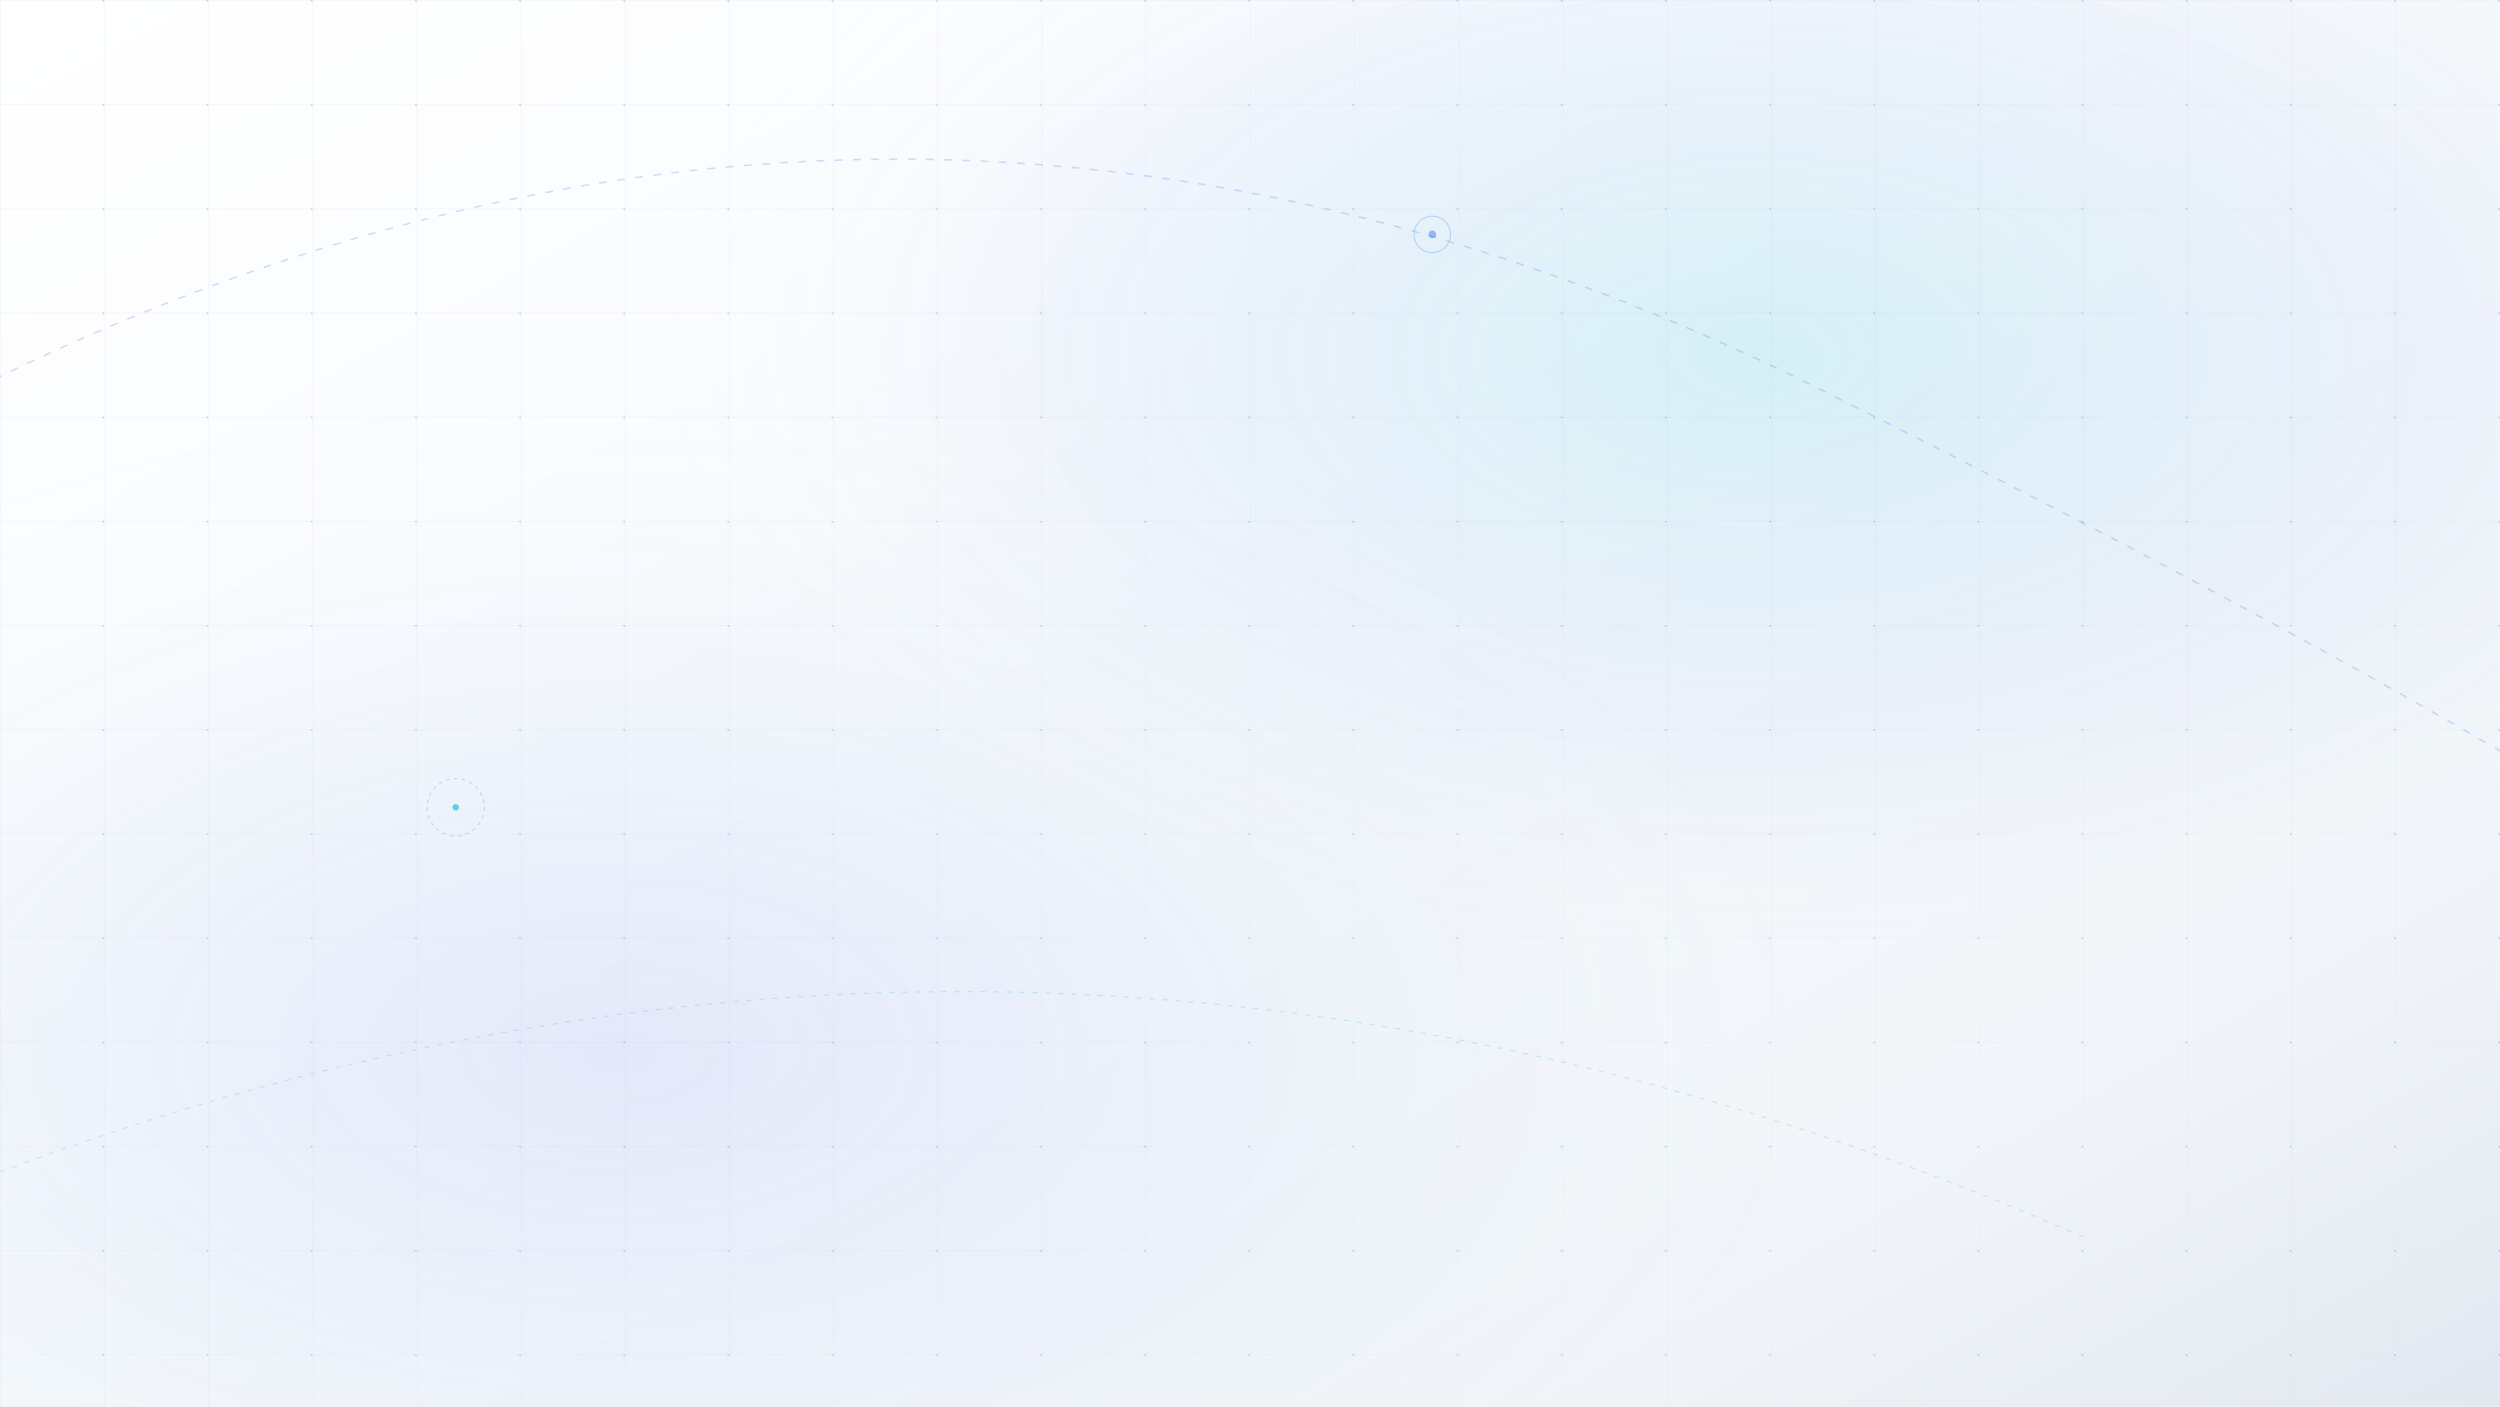
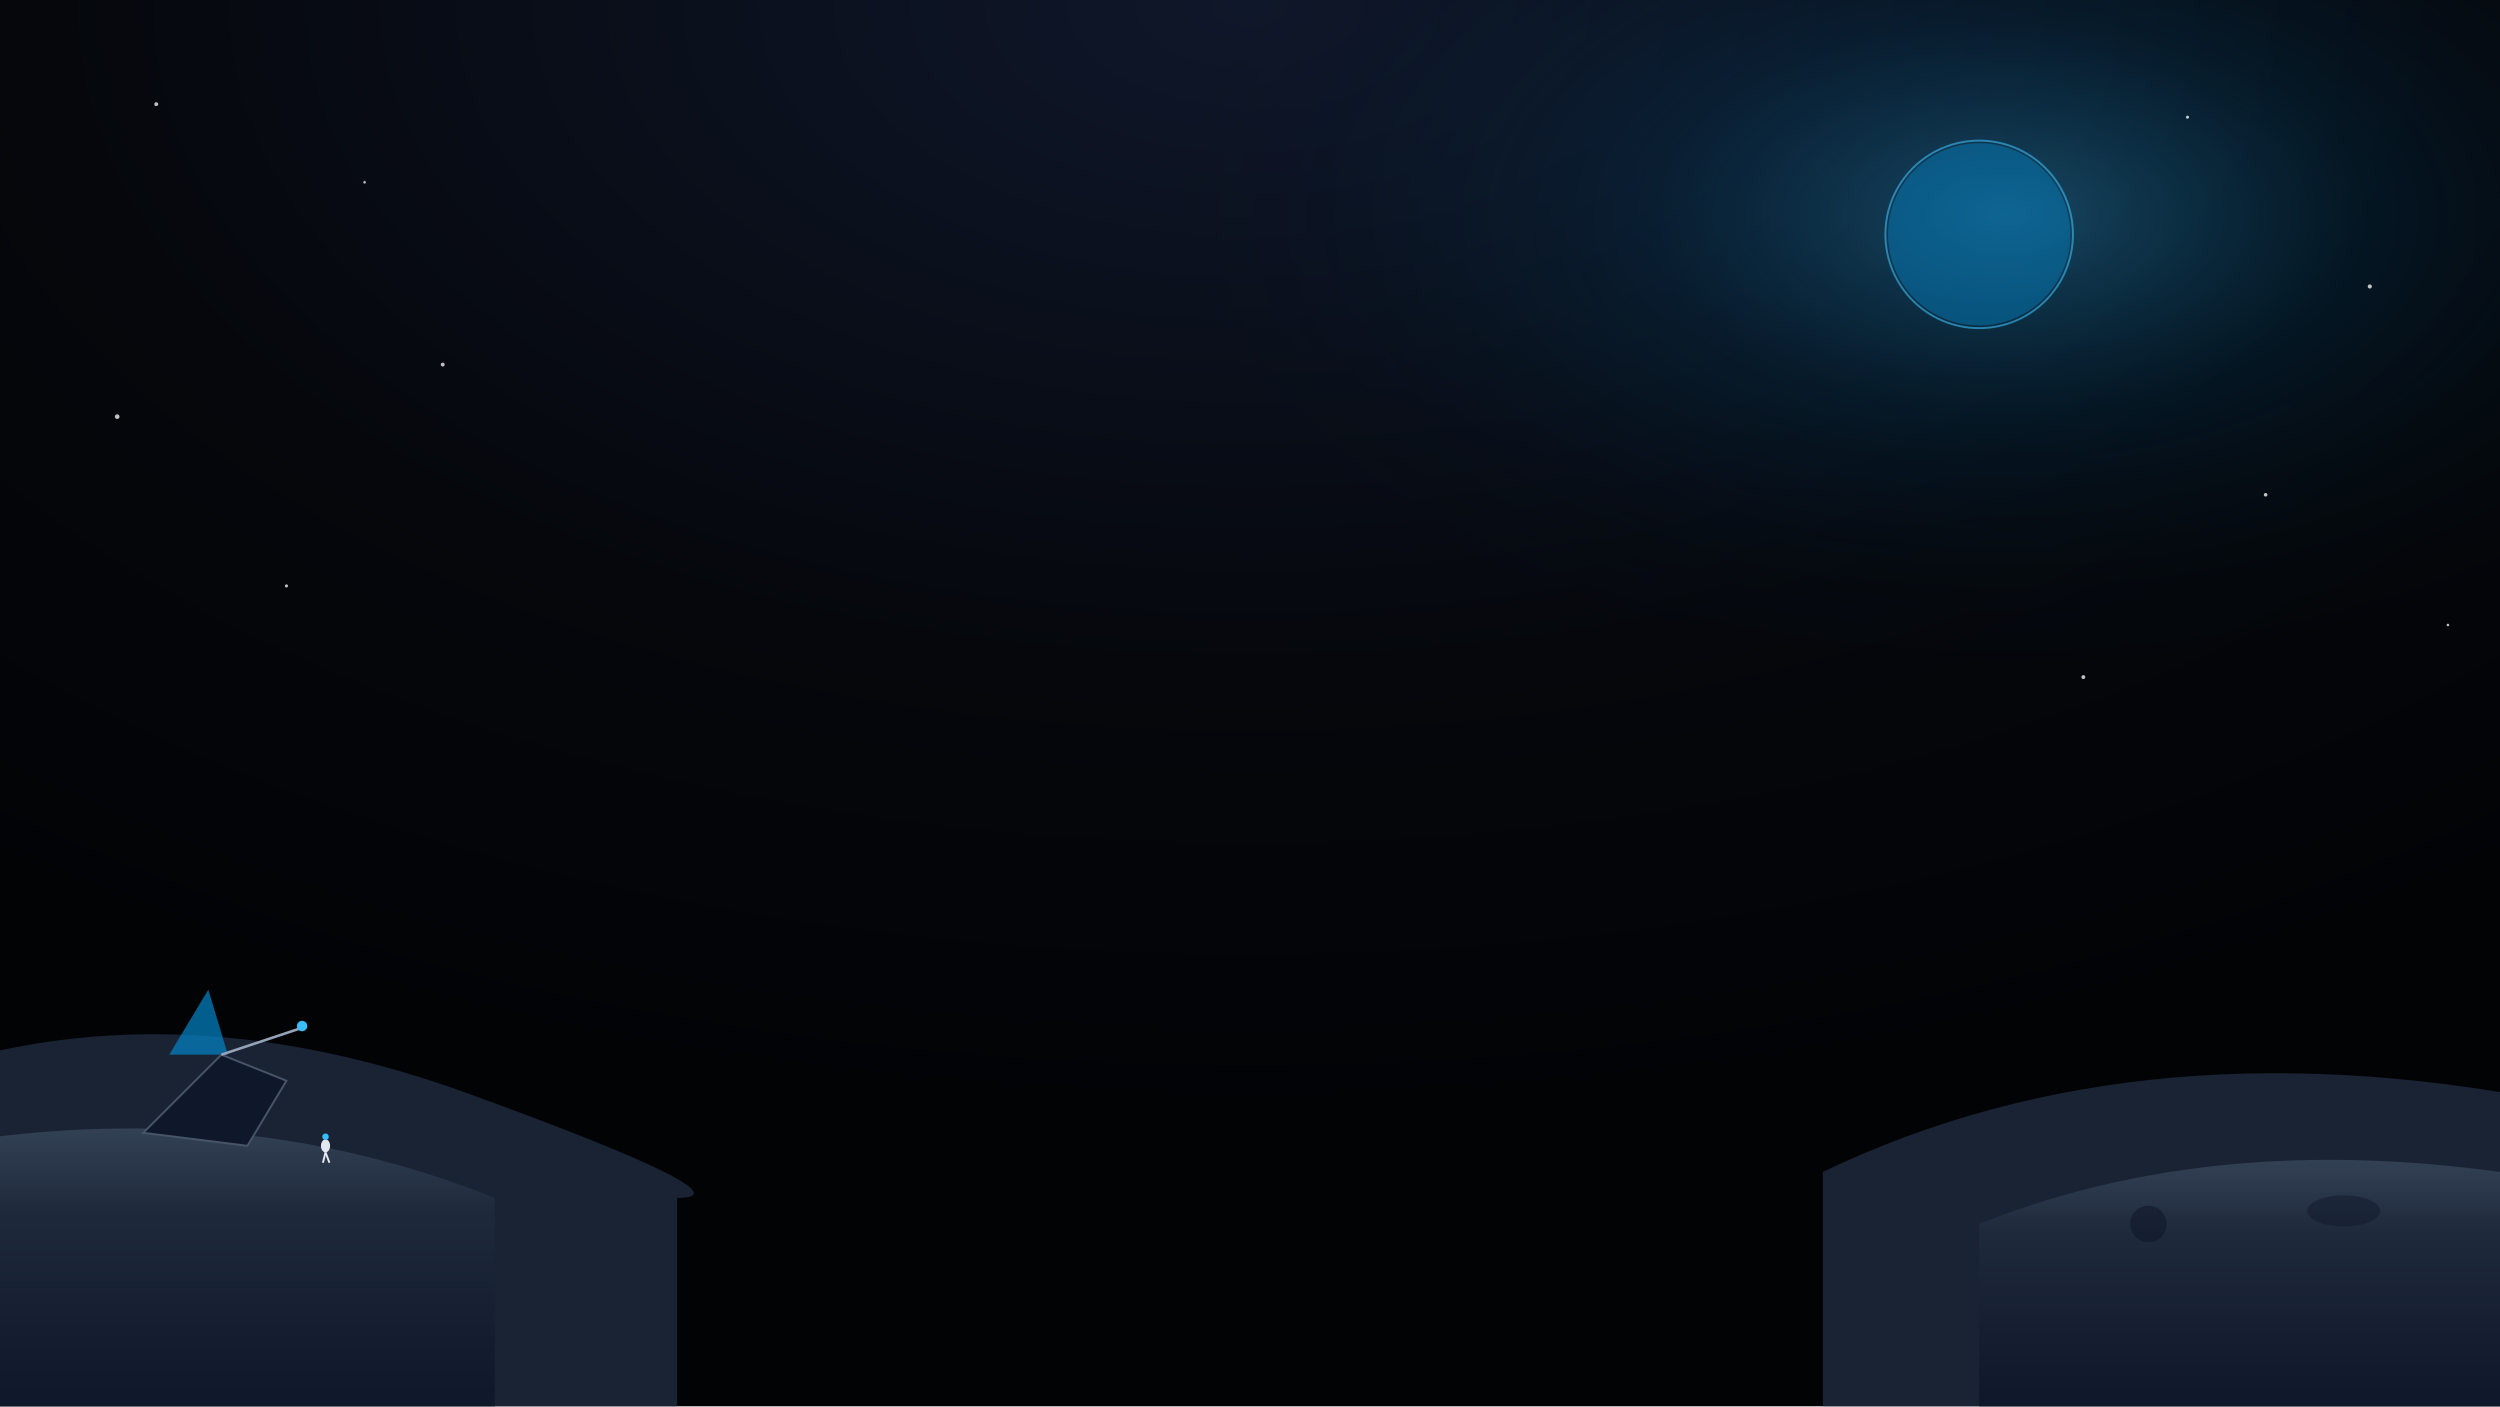
<svg xmlns="http://www.w3.org/2000/svg" viewBox="0 0 1920 1080" width="100%" height="100%">
  <defs>
-     <linearGradient id="bgGrad" x1="0%" y1="0%" x2="100%" y2="100%">
-       <stop offset="0%" stop-color="#ffffff" />
-       <stop offset="40%" stop-color="#f8fafc" />
-       <stop offset="80%" stop-color="#f1f5f9" />
-       <stop offset="100%" stop-color="#e2e8f0" />
+     <radialGradient id="skyGlow" cx="50%" cy="0%" r="80%">
+       <stop offset="0%" stop-color="#0f172a" />
+       <stop offset="60%" stop-color="#05070c" />
+       <stop offset="100%" stop-color="#020305" />
+     </radialGradient>
+     <radialGradient id="moonEarth" cx="80%" cy="15%" r="35%">
+       <stop offset="0%" stop-color="#38bdf8" stop-opacity="0.35" />
+       <stop offset="40%" stop-color="#0284c7" stop-opacity="0.12" />
+       <stop offset="100%" stop-color="#000000" stop-opacity="0" />
+     </radialGradient>
+     <linearGradient id="lunarGround" x1="0%" y1="0%" x2="0%" y2="100%">
+       <stop offset="0%" stop-color="#334155" />
+       <stop offset="30%" stop-color="#1e293b" />
+       <stop offset="100%" stop-color="#0f172a" />
    </linearGradient>
-     <radialGradient id="nebulaCyan" cx="70%" cy="25%" r="45%">
-       <stop offset="0%" stop-color="#06b6d4" stop-opacity="0.14" />
-       <stop offset="60%" stop-color="#3b82f6" stop-opacity="0.05" />
-       <stop offset="100%" stop-color="#ffffff" stop-opacity="0" />
-     </radialGradient>
-     <radialGradient id="nebulaIndigo" cx="25%" cy="75%" r="50%">
-       <stop offset="0%" stop-color="#6366f1" stop-opacity="0.12" />
-       <stop offset="50%" stop-color="#3b82f6" stop-opacity="0.04" />
-       <stop offset="100%" stop-color="#ffffff" stop-opacity="0" />
-     </radialGradient>
-     <pattern id="grid" width="80" height="80" patternUnits="userSpaceOnUse">
-       <path d="M 80 0 L 0 0 0 80" fill="none" stroke="#e2e8f0" stroke-width="0.75" stroke-opacity="0.6" />
-       <circle cx="80" cy="0" r="1.5" fill="#3b82f6" fill-opacity="0.3" />
-     </pattern>
  </defs>
-   <rect width="1920" height="1080" fill="url(#bgGrad)" />
-   <rect width="1920" height="1080" fill="url(#grid)" />
-   <rect width="1920" height="1080" fill="url(#nebulaCyan)" />
-   <rect width="1920" height="1080" fill="url(#nebulaIndigo)" />
-   <path d="M -200 400 Q 600 -100 1400 300 T 2200 800" fill="none" stroke="#3b82f6" stroke-width="1.2" stroke-dasharray="6 8" stroke-opacity="0.25" />
-   <path d="M 0 900 Q 800 600 1600 950" fill="none" stroke="#06b6d4" stroke-width="1" stroke-dasharray="4 6" stroke-opacity="0.2" />
-   <circle cx="1100" cy="180" r="3" fill="#3b82f6" fill-opacity="0.5" />
-   <circle cx="1100" cy="180" r="14" fill="none" stroke="#3b82f6" stroke-width="0.8" stroke-opacity="0.3" />
-   <circle cx="350" cy="620" r="2.5" fill="#06b6d4" fill-opacity="0.6" />
-   <circle cx="350" cy="620" r="22" fill="none" stroke="#06b6d4" stroke-width="0.8" stroke-dasharray="3 3" stroke-opacity="0.3" />
+   <rect width="1920" height="1080" fill="url(#skyGlow)" />
+   <rect width="1920" height="1080" fill="url(#moonEarth)" />
+   <circle cx="1520" cy="180" r="70" fill="#0284c7" opacity="0.45" />
+   <circle cx="1520" cy="180" r="72" fill="none" stroke="#38bdf8" stroke-width="1.5" opacity="0.6" />
+   <path d="M 1520 110 A 70 70 0 0 1 1560 240 A 70 70 0 0 0 1520 110" fill="#38bdf8" opacity="0.3" />
+   <g fill="#ffffff" opacity="0.75">
+     <circle cx="120" cy="80" r="1.5" />
+     <circle cx="280" cy="140" r="1" />
+     <circle cx="90" cy="320" r="1.8" />
+     <circle cx="220" cy="450" r="1.2" />
+     <circle cx="340" cy="280" r="1.5" />
+     <circle cx="1680" cy="90" r="1.2" />
+     <circle cx="1820" cy="220" r="1.6" />
+     <circle cx="1740" cy="380" r="1.4" />
+     <circle cx="1880" cy="480" r="1" />
+     <circle cx="1600" cy="520" r="1.5" />
+   </g>
+   <path d="M -50 820 Q 140 760 360 840 T 520 920 L 520 1080 L -50 1080 Z" fill="#1e293b" opacity="0.85" />
+   <path d="M -50 880 Q 180 840 380 920 L 380 1080 L -50 1080 Z" fill="url(#lunarGround)" />
+   <polygon points="110,870 170,810 220,830 190,880" fill="#0f172a" stroke="#475569" stroke-width="1.5" />
+   <polygon points="130,810 160,760 175,810" fill="#0284c7" opacity="0.7" />
+   <line x1="170" y1="810" x2="230" y2="790" stroke="#94a3b8" stroke-width="2" />
+   <circle cx="232" cy="788" r="4" fill="#38bdf8" />
+   <ellipse cx="250" cy="880" rx="3.5" ry="5" fill="#e2e8f0" />
+   <circle cx="250" cy="873" r="2.5" fill="#38bdf8" />
+   <line x1="250" y1="885" x2="248" y2="893" stroke="#e2e8f0" stroke-width="1.5" />
+   <line x1="250" y1="885" x2="253" y2="893" stroke="#e2e8f0" stroke-width="1.5" />
+   <path d="M 1400 900 Q 1650 780 1980 850 L 1980 1080 L 1400 1080 Z" fill="#1e293b" opacity="0.85" />
+   <path d="M 1520 940 Q 1720 860 1980 910 L 1980 1080 L 1520 1080 Z" fill="url(#lunarGround)" />
+   <circle cx="1650" cy="940" r="14" fill="#0f172a" opacity="0.6" />
+   <ellipse cx="1800" cy="930" rx="28" ry="12" fill="#0f172a" opacity="0.5" />
</svg>
